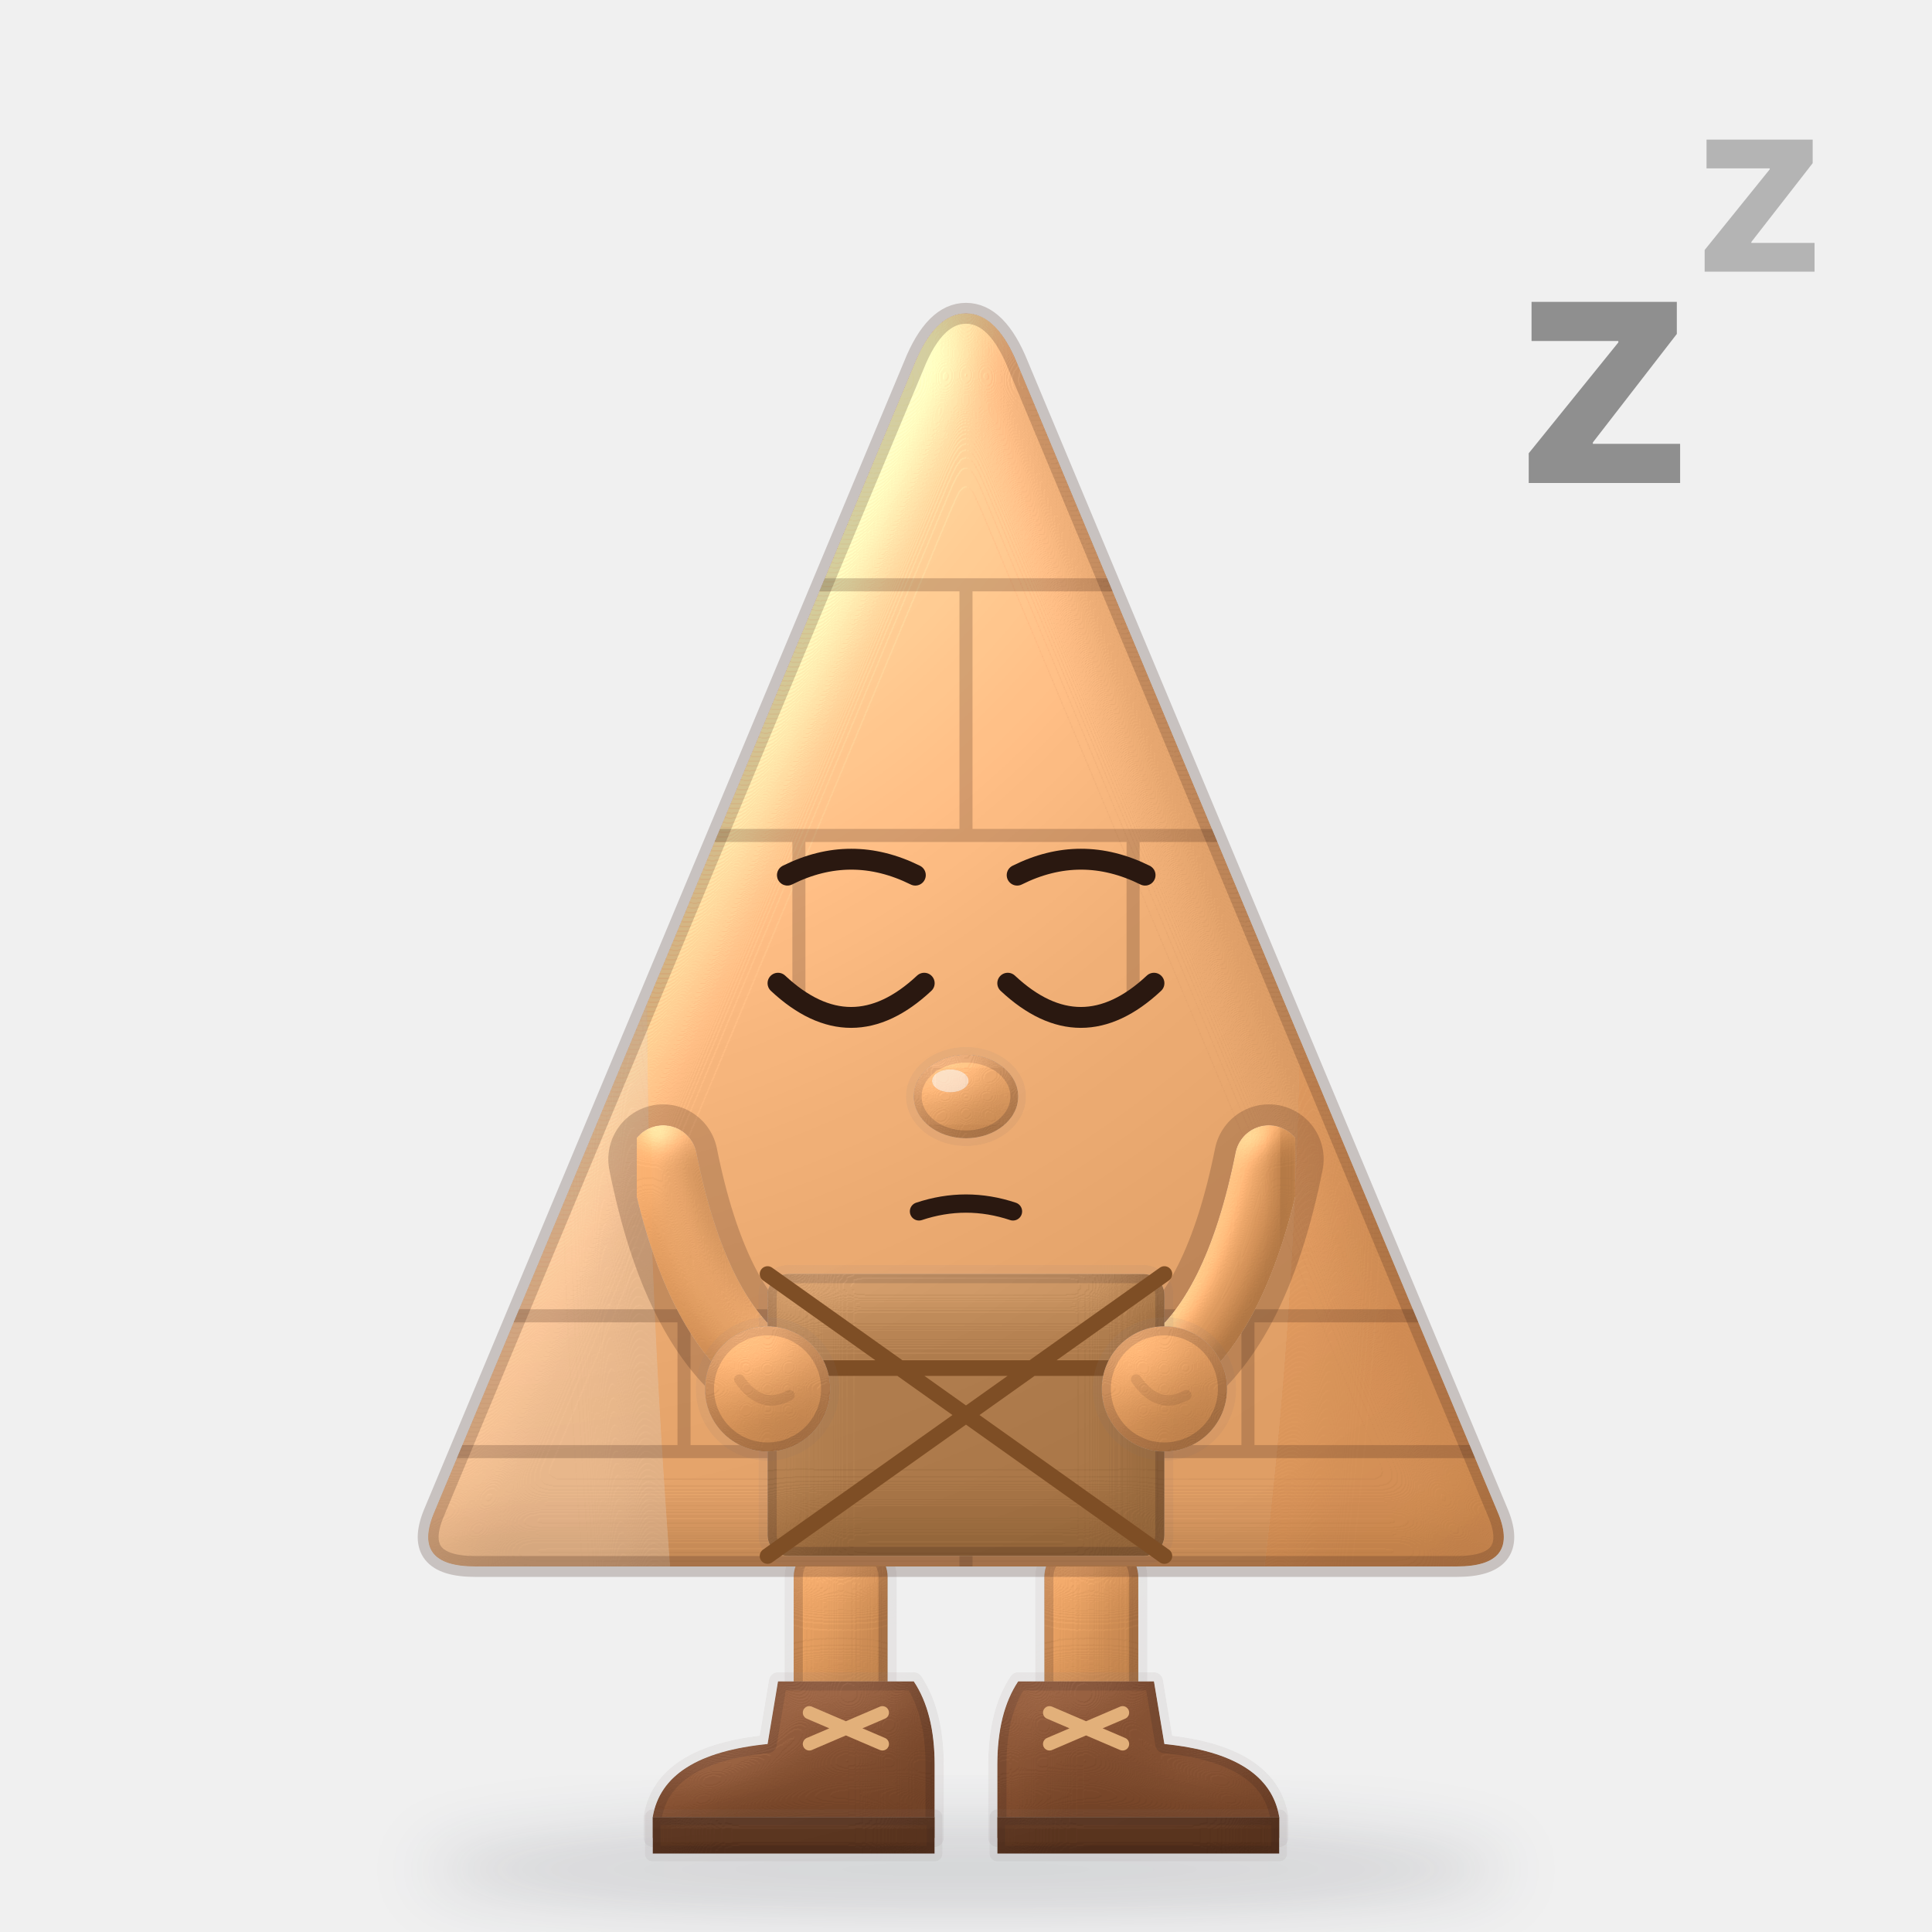
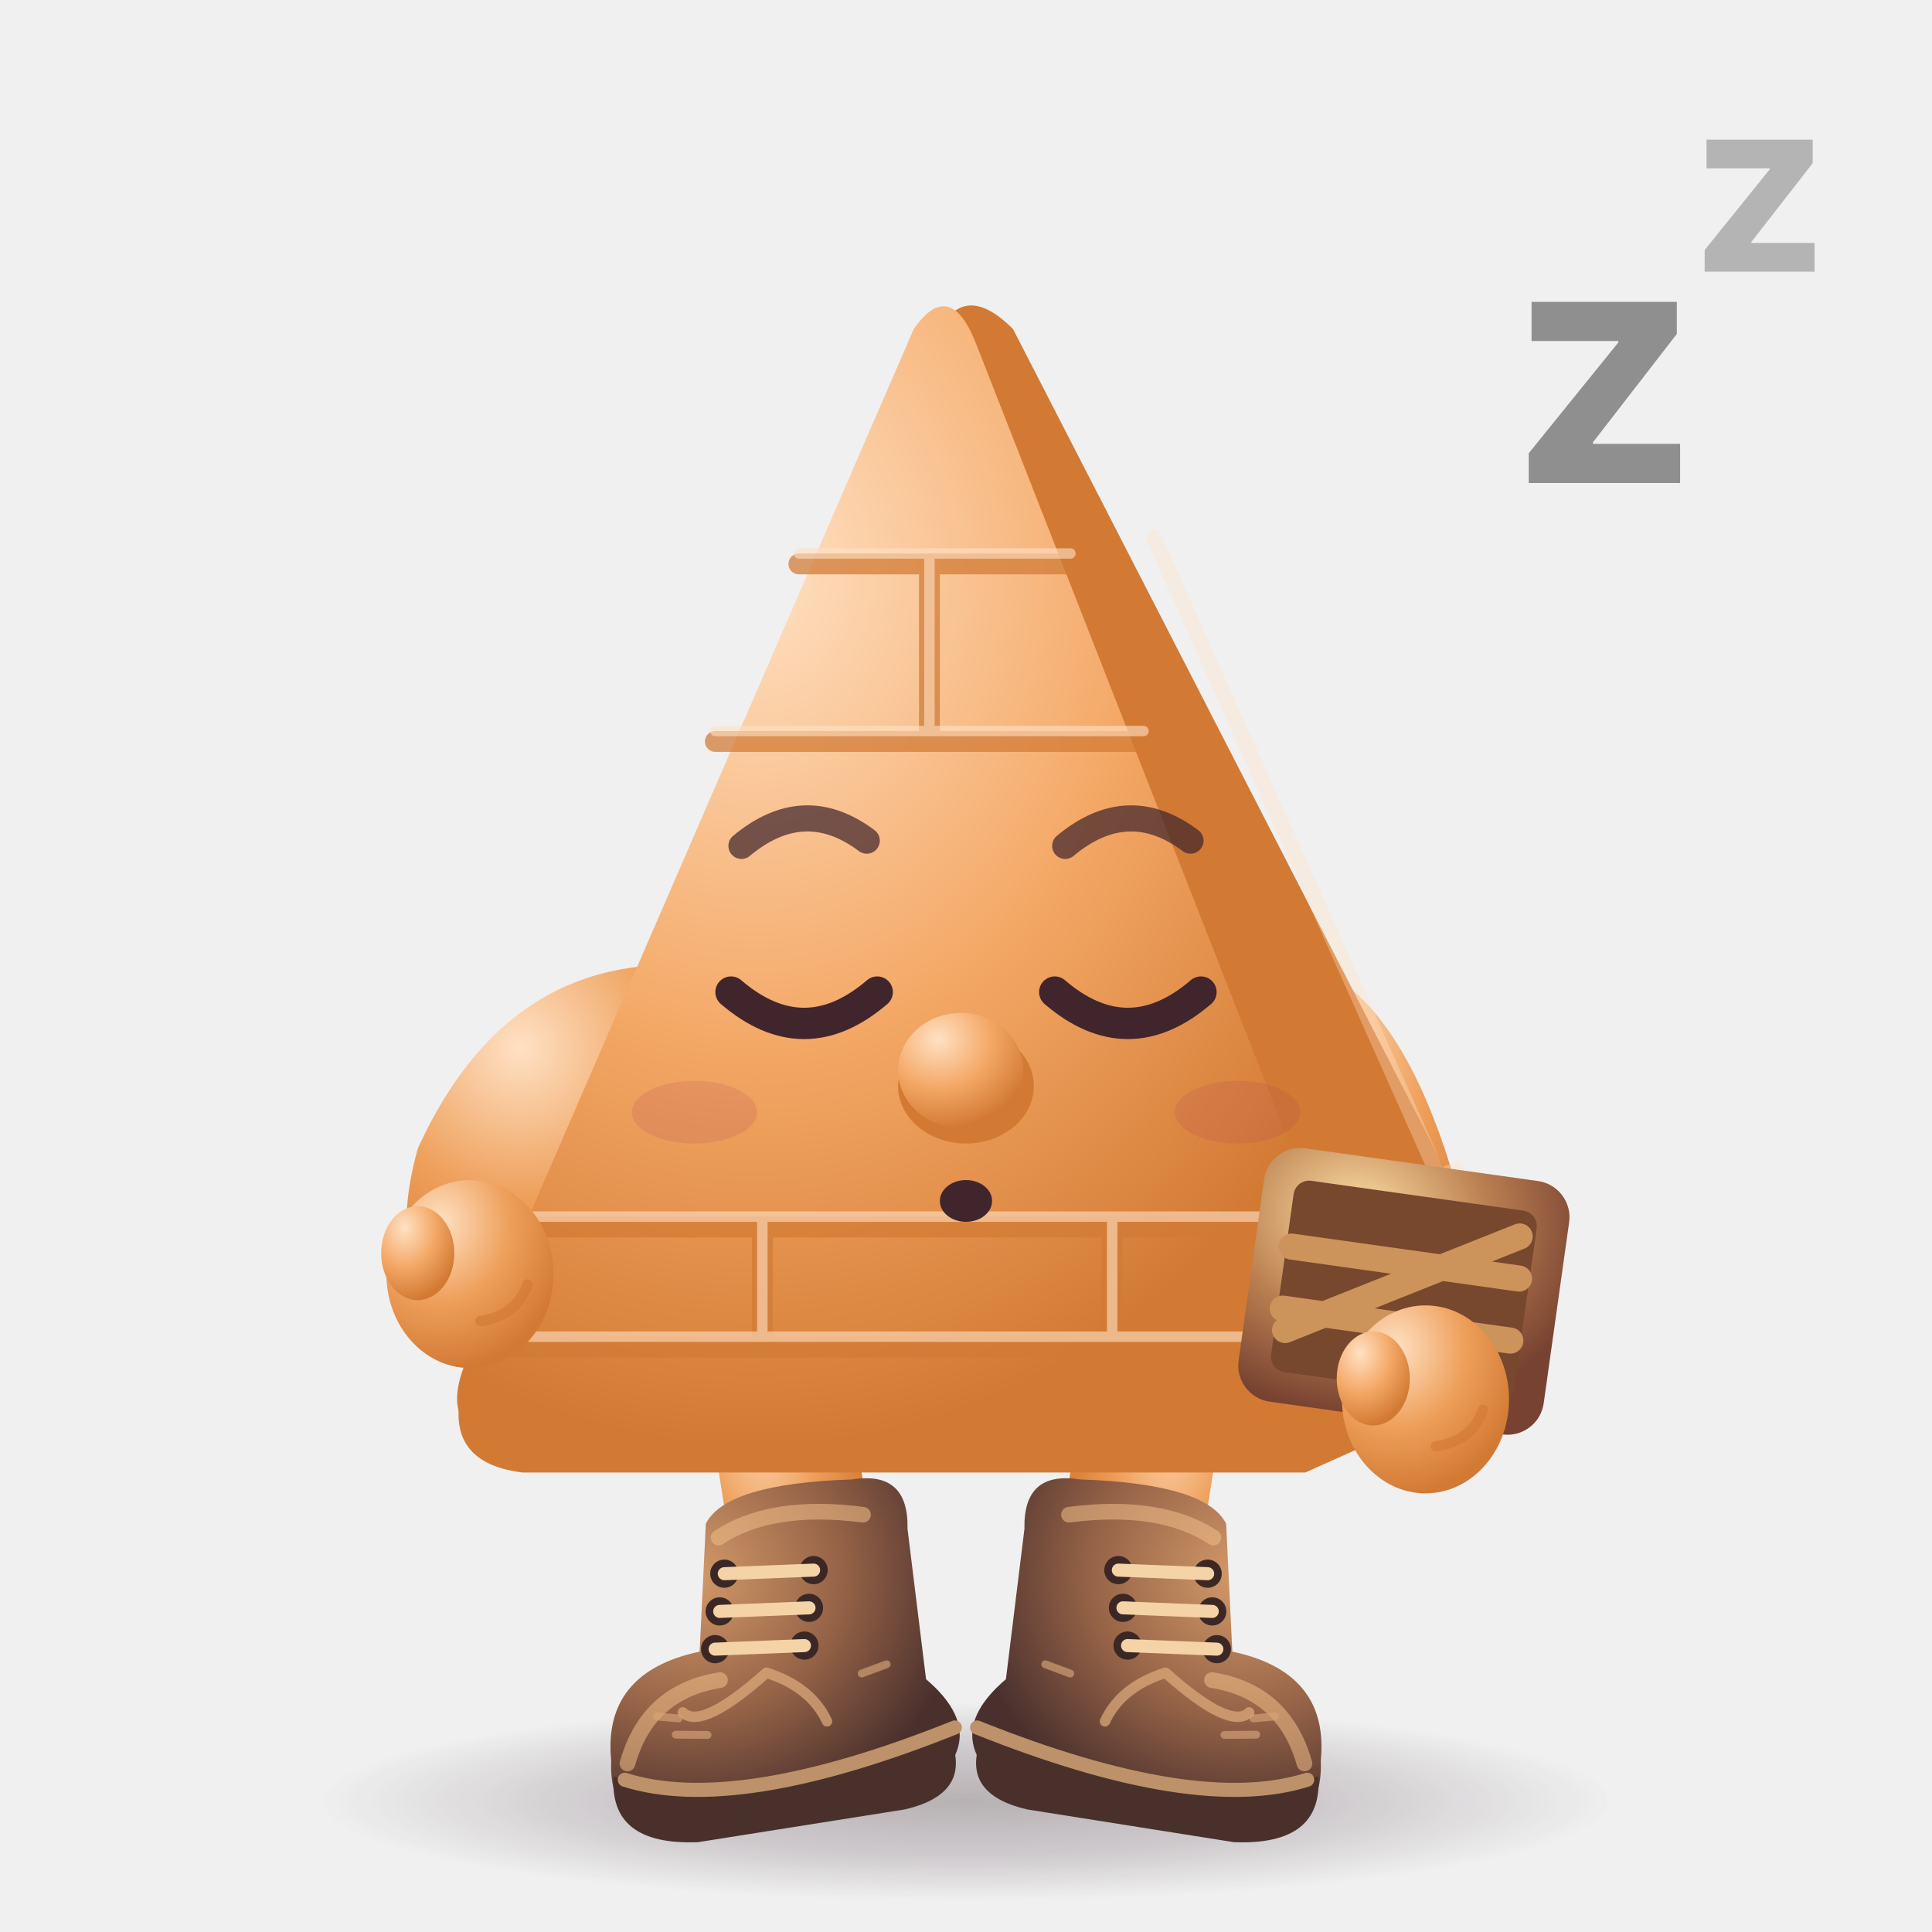
<svg xmlns="http://www.w3.org/2000/svg" viewBox="0 0 64 64" width="160" height="160" role="img" aria-label="Giza, Inventory, dropped">
  <defs>
-     <filter id="sm-giza-s" x="-50%" y="-50%" width="200%" height="200%">
-       <feGaussianBlur stdDeviation="6" />
-     </filter>
-     <filter id="sm-giza-clay" x="-25%" y="-25%" width="150%" height="150%" color-interpolation-filters="sRGB">
-       <feGaussianBlur in="SourceAlpha" stdDeviation="7" result="b" />
-       <feDiffuseLighting in="b" surfaceScale="6" diffuseConstant="1.15" lighting-color="#fff" result="d">
-         <feDistantLight azimuth="235" elevation="48" />
-       </feDiffuseLighting>
-       <feComposite in="d" in2="SourceAlpha" operator="in" result="d2" />
-       <feBlend in="SourceGraphic" in2="d2" mode="multiply" result="m" />
-       <feSpecularLighting in="b" surfaceScale="6" specularConstant=".55" specularExponent="22" lighting-color="#fff" result="s">
-         <fePointLight x="40" y="20" z="260" />
-       </feSpecularLighting>
-       <feComposite in="s" in2="SourceAlpha" operator="in" result="s2" />
-       <feComposite in="m" in2="s2" operator="arithmetic" k2="1" k3=".85" result="lit" />
-       <feComposite in="lit" in2="SourceAlpha" operator="in" />
-     </filter>
-     <filter id="sm-giza-tube" x="-25%" y="-25%" width="150%" height="150%" color-interpolation-filters="sRGB">
-       <feGaussianBlur in="SourceAlpha" stdDeviation="3" result="b" />
-       <feDiffuseLighting in="b" surfaceScale="4" diffuseConstant="1.15" lighting-color="#fff" result="d">
-         <feDistantLight azimuth="235" elevation="48" />
-       </feDiffuseLighting>
-       <feComposite in="d" in2="SourceAlpha" operator="in" result="d2" />
-       <feBlend in="SourceGraphic" in2="d2" mode="multiply" result="m" />
-       <feSpecularLighting in="b" surfaceScale="4" specularConstant=".55" specularExponent="22" lighting-color="#fff" result="s">
-         <fePointLight x="40" y="20" z="260" />
-       </feSpecularLighting>
-       <feComposite in="s" in2="SourceAlpha" operator="in" result="s2" />
-       <feComposite in="m" in2="s2" operator="arithmetic" k2="1" k3=".85" result="lit" />
-       <feComposite in="lit" in2="SourceAlpha" operator="in" />
-     </filter>
+     <radialGradient id="sm-giza-clay" cx="32%" cy="23%" r="78%">
+       <stop offset="0" stop-color="#FFE1C4" />
+       <stop offset="0.54" stop-color="#F4A866" />
+       <stop offset="1" stop-color="#D27A34" />
+     </radialGradient>
+     <radialGradient id="sm-giza-arm" cx="32%" cy="23%" r="78%">
+       <stop offset="0" stop-color="#FFE1C4" />
+       <stop offset="0.54" stop-color="#EE9F5A" />
+       <stop offset="1" stop-color="#D27A34" />
+     </radialGradient>
+     <radialGradient id="sm-giza-recess" cx="32%" cy="23%" r="78%">
+       <stop offset="0" stop-color="#D27A34" />
+       <stop offset="0.54" stop-color="#D27A34" />
+       <stop offset="1" stop-color="#594454" />
+     </radialGradient>
+     <radialGradient id="sm-giza-boot" cx="32%" cy="23%" r="78%">
+       <stop offset="0" stop-color="#d39a69" />
+       <stop offset="0.54" stop-color="#966347" />
+       <stop offset="1" stop-color="#4a302d" />
+     </radialGradient>
+     <radialGradient id="sm-giza-wood" cx="32%" cy="23%" r="78%">
+       <stop offset="0" stop-color="#ffe0a6" />
+       <stop offset="0.54" stop-color="#bb8051" />
+       <stop offset="1" stop-color="#774231" />
+     </radialGradient>
+     <radialGradient id="sm-giza-gold" cx="32%" cy="23%" r="78%">
+       <stop offset="0" stop-color="#fff5bb" />
+       <stop offset="0.54" stop-color="#ebba54" />
+       <stop offset="1" stop-color="#aa612e" />
+     </radialGradient>
+     <radialGradient id="sm-giza-red" cx="32%" cy="23%" r="78%">
+       <stop offset="0" stop-color="#ffb3a4" />
+       <stop offset="0.54" stop-color="#e47065" />
+       <stop offset="1" stop-color="#a53247" />
+     </radialGradient>
+     <radialGradient id="sm-giza-white" cx="32%" cy="23%" r="78%">
+       <stop offset="0" stop-color="#fffef9" />
+       <stop offset="0.54" stop-color="#fff6e8" />
+       <stop offset="1" stop-color="#c9a8a5" />
+     </radialGradient>
+     <radialGradient id="sm-giza-iris" cx="32%" cy="23%" r="78%">
+       <stop offset="0" stop-color="#d9ab73" />
+       <stop offset="0.54" stop-color="#905837" />
+       <stop offset="1" stop-color="#4b2b29" />
+     </radialGradient>
+     <radialGradient id="sm-giza-floor">
+       <stop stop-color="#38252e" stop-opacity=".31" />
+       <stop offset=".55" stop-color="#483442" stop-opacity=".2" />
+       <stop offset="1" stop-color="#483442" stop-opacity="0" />
+     </radialGradient>
  </defs>
  <g transform="scale(0.17297) translate(35 0)">
-     <ellipse cx="150" cy="358" rx="104" ry="9" fill="#1B2430" opacity=".14" filter="url(#sm-giza-s)" />
-     <rect x="117" y="296" width="18" height="34" rx="6" fill="#EE9F5A" stroke="#3B2418" stroke-opacity=".22" stroke-width="3.5" filter="url(#sm-giza-clay)" />
-     <rect x="165" y="296" width="18" height="34" rx="6" fill="#EE9F5A" stroke="#3B2418" stroke-opacity=".22" stroke-width="3.5" filter="url(#sm-giza-clay)" />
-     <path d="M140 322 L114 322 L112 334 Q92 336 90 348 L90 352 L144 352 L144 338 Q144 328 140 322 Z" fill="#8A4E2B" stroke="#3B2418" stroke-opacity=".22" stroke-width="3.5" stroke-linejoin="round" filter="url(#sm-giza-clay)" />
-     <path d="M144 348 L90 348 L90 355 L144 355 Z" fill="#5E3219" stroke="#3B2418" stroke-opacity=".22" stroke-width="3" stroke-linejoin="round" filter="url(#sm-giza-clay)" />
-     <path d="M134 328 L120 334 M120 328 L134 334" fill="none" stroke="#E2B07A" stroke-width="2.5" stroke-linecap="round" stroke-linejoin="round" />
-     <path d="M160 322 L186 322 L188 334 Q208 336 210 348 L210 352 L156 352 L156 338 Q156 328 160 322 Z" fill="#8A4E2B" stroke="#3B2418" stroke-opacity=".22" stroke-width="3.5" stroke-linejoin="round" filter="url(#sm-giza-clay)" />
-     <path d="M156 348 L210 348 L210 355 L156 355 Z" fill="#5E3219" stroke="#3B2418" stroke-opacity=".22" stroke-width="3" stroke-linejoin="round" filter="url(#sm-giza-clay)" />
-     <path d="M166 328 L180 334 M180 328 L166 334" fill="none" stroke="#E2B07A" stroke-width="2.5" stroke-linecap="round" stroke-linejoin="round" />
-     <clipPath id="sm-giza-c">
-       <path d="M150 60 Q156 60 160 70 L252 290 Q256 300 244 300 L56 300 Q44 300 48 290 L140 70 Q144 60 150 60 Z" />
-     </clipPath>
-     <path d="M150 60 Q156 60 160 70 L252 290 Q256 300 244 300 L56 300 Q44 300 48 290 L140 70 Q144 60 150 60 Z" fill="#F4A866" filter="url(#sm-giza-clay)" />
-     <g clip-path="url(#sm-giza-c)">
-       <path d="M200 0 L340 0 L340 370 L196 370 Q230 200 200 0 Z" fill="#D27A34" opacity="0.32" filter="url(#sm-giza-clay)" />
-       <path d="M0 0 L104 0 Q76 160 100 370 L0 370 Z" fill="#FFE1C4" opacity="0.4" filter="url(#sm-giza-clay)" />
-       <path d="M30 112 L270 112 M30 160 L270 160 M30 252 L270 252 M30 278 L270 278 M150 112 L150 160 M118 160 L118 192 M182 160 L182 192 M96 252 L96 278 M204 252 L204 278 M150 278 L150 300" fill="none" stroke="#3B2418" stroke-opacity=".22" stroke-width="2.5" stroke-linecap="round" stroke-linejoin="round" />
+     <ellipse cx="150" cy="345" rx="123" ry="19" fill="url(#sm-giza-floor)" />
+     <g transform="translate(119 302) rotate(-9) scale(1 1)">
+       <rect x="-13" y="-53" width="27" height="71" rx="13" fill="url(#sm-giza-arm)" />
+       <path d="M-17-13Q-12-20 12-17Q23-17 21-6L20 23Q32 37 14 45H-27Q-45 44-42 29Q-41 12-22 11Z" fill="url(#sm-giza-boot)" />
+       <path d="M-42 32Q-24 42 22 32Q27 46 12 47H-28Q-45 45-42 32Z" fill="#49302b" />
+       <path d="M-40 33Q-20 43 24 33" fill="none" stroke="#bd9169" stroke-width="2.7" stroke-linecap="round" stroke-linejoin="round" />
+       <path d="M-39 30Q-33 17-19 17M-15-10Q-4-15 13-10" fill="none" stroke="#f1bd89" stroke-width="3" opacity="0.55" stroke-linecap="round" stroke-linejoin="round" />
+       <ellipse cx="-15" cy="-3" rx="2.7" ry="2.7" fill="#3b2826" />
+       <ellipse cx="2" cy="-1" rx="2.7" ry="2.7" fill="#3b2826" />
+       <path d="M-15 -3l17 2" fill="none" stroke="#f4d3a6" stroke-width="2.5" stroke-linecap="round" stroke-linejoin="round" />
+       <ellipse cx="-17" cy="4" rx="2.7" ry="2.7" fill="#3b2826" />
+       <ellipse cx="0" cy="6" rx="2.7" ry="2.7" fill="#3b2826" />
+       <path d="M-17 4l17 2" fill="none" stroke="#f4d3a6" stroke-width="2.5" stroke-linecap="round" stroke-linejoin="round" />
+       <ellipse cx="-19" cy="11" rx="2.7" ry="2.7" fill="#3b2826" />
+       <ellipse cx="-2" cy="13" rx="2.7" ry="2.7" fill="#3b2826" />
+       <path d="M-19 11l17 2" fill="none" stroke="#f4d3a6" stroke-width="2.5" stroke-linecap="round" stroke-linejoin="round" />
+       <path d="M-10 17q-14 9-17 5M-10 17q8 4 10 11" fill="none" stroke="#dfad7d" stroke-width="2" opacity="0.7" stroke-linecap="round" stroke-linejoin="round" />
+       <path d="M-29 26l6 1m-9-5l4 1m36-3l5-1" fill="none" stroke="#d5a47a" stroke-width="1.5" opacity="0.65" stroke-linecap="round" stroke-linejoin="round" />
    </g>
-     <path d="M150 60 Q156 60 160 70 L252 290 Q256 300 244 300 L56 300 Q44 300 48 290 L140 70 Q144 60 150 60 Z" fill="none" stroke="#3B2418" stroke-opacity=".22" stroke-width="4" stroke-linecap="round" stroke-linejoin="round" />
-     <ellipse cx="150" cy="210" rx="10" ry="8" fill="#EE9F5A" stroke="#3B2418" stroke-opacity=".22" stroke-width="3" filter="url(#sm-giza-clay)" />
-     <ellipse cx="147" cy="207" rx="3.5" ry="2.2" fill="#fff" opacity=".55" filter="url(#sm-giza-clay)" />
-     <g>
-       <path d="M114 188.3 Q128 201.4 142 188.3" fill="none" stroke="#2A1810" stroke-width="4" stroke-linecap="round" />
-       <path d="M158 188.3 Q172 201.4 186 188.3" fill="none" stroke="#2A1810" stroke-width="4" stroke-linecap="round" />
+     <g transform="translate(181 302) rotate(9) scale(-1 1)">
+       <rect x="-13" y="-53" width="27" height="71" rx="13" fill="url(#sm-giza-arm)" />
+       <path d="M-17-13Q-12-20 12-17Q23-17 21-6L20 23Q32 37 14 45H-27Q-45 44-42 29Q-41 12-22 11Z" fill="url(#sm-giza-boot)" />
+       <path d="M-42 32Q-24 42 22 32Q27 46 12 47H-28Q-45 45-42 32Z" fill="#49302b" />
+       <path d="M-40 33Q-20 43 24 33" fill="none" stroke="#bd9169" stroke-width="2.7" stroke-linecap="round" stroke-linejoin="round" />
+       <path d="M-39 30Q-33 17-19 17M-15-10Q-4-15 13-10" fill="none" stroke="#f1bd89" stroke-width="3" opacity="0.55" stroke-linecap="round" stroke-linejoin="round" />
+       <ellipse cx="-15" cy="-3" rx="2.7" ry="2.7" fill="#3b2826" />
+       <ellipse cx="2" cy="-1" rx="2.7" ry="2.7" fill="#3b2826" />
+       <path d="M-15 -3l17 2" fill="none" stroke="#f4d3a6" stroke-width="2.5" stroke-linecap="round" stroke-linejoin="round" />
+       <ellipse cx="-17" cy="4" rx="2.7" ry="2.7" fill="#3b2826" />
+       <ellipse cx="0" cy="6" rx="2.7" ry="2.7" fill="#3b2826" />
+       <path d="M-17 4l17 2" fill="none" stroke="#f4d3a6" stroke-width="2.5" stroke-linecap="round" stroke-linejoin="round" />
+       <ellipse cx="-19" cy="11" rx="2.7" ry="2.7" fill="#3b2826" />
+       <ellipse cx="-2" cy="13" rx="2.7" ry="2.7" fill="#3b2826" />
+       <path d="M-19 11l17 2" fill="none" stroke="#f4d3a6" stroke-width="2.5" stroke-linecap="round" stroke-linejoin="round" />
+       <path d="M-10 17q-14 9-17 5M-10 17q8 4 10 11" fill="none" stroke="#dfad7d" stroke-width="2" opacity="0.7" stroke-linecap="round" stroke-linejoin="round" />
+       <path d="M-29 26l6 1m-9-5l4 1m36-3l5-1" fill="none" stroke="#d5a47a" stroke-width="1.5" opacity="0.65" stroke-linecap="round" stroke-linejoin="round" />
    </g>
-     <path d="M115.8 167.6 Q128 161.5 140.3 167.6 M184.3 167.6 Q172 161.5 159.8 167.6" fill="none" stroke="#2A1810" stroke-width="4" stroke-linecap="round" />
-     <path d="M141 232 Q150 229 159 232" fill="none" stroke="#2A1810" stroke-width="3.5" stroke-linecap="round" />
-     <path d="M92 222 Q98 252 112 262" fill="none" stroke="#3B2418" stroke-opacity=".22" stroke-width="21" stroke-linecap="round" stroke-linejoin="round" />
-     <path d="M92 222 Q98 252 112 262" fill="none" stroke="#EE9F5A" stroke-width="13" stroke-linecap="round" stroke-linejoin="round" filter="url(#sm-giza-tube)" />
-     <path d="M208 222 Q202 252 188 262" fill="none" stroke="#3B2418" stroke-opacity=".22" stroke-width="21" stroke-linecap="round" stroke-linejoin="round" />
-     <path d="M208 222 Q202 252 188 262" fill="none" stroke="#EE9F5A" stroke-width="13" stroke-linecap="round" stroke-linejoin="round" filter="url(#sm-giza-tube)" />
-     <rect x="112" y="244" width="76" height="54" rx="4" fill="#B57A43" stroke="#3B2418" stroke-opacity=".22" stroke-width="3.5" filter="url(#sm-giza-clay)" />
-     <path d="M112 244 L188 298 M188 244 L112 298 M112 262 L188 262" fill="none" stroke="#7E4E25" stroke-width="3" stroke-linecap="round" stroke-linejoin="round" />
-     <circle cx="112" cy="266" r="12" fill="#EE9F5A" stroke="#3B2418" stroke-opacity=".22" stroke-width="3.5" filter="url(#sm-giza-clay)" />
-     <path d="M106.6 264.2 Q110.8 270.2 116.2 267.2" fill="none" stroke="#3B2418" stroke-opacity=".22" stroke-width="2" stroke-linecap="round" opacity=".5" />
-     <circle cx="188" cy="266" r="12" fill="#EE9F5A" stroke="#3B2418" stroke-opacity=".22" stroke-width="3.5" filter="url(#sm-giza-clay)" />
-     <path d="M182.6 264.2 Q186.8 270.2 192.2 267.2" fill="none" stroke="#3B2418" stroke-opacity=".22" stroke-width="2" stroke-linecap="round" opacity=".5" />
+     <path d="M111 187Q65 176 45 220Q37 249 59 254Q76 247 76 225L110 211Z" fill="url(#sm-giza-arm)" />
+     <path d="M207 183Q238 183 250 255L232 270Q219 209 204 222Z" fill="url(#sm-giza-arm)" />
+     <path d="M145 63Q150 54 159 63L250 240Q261 258 244 269L215 282H65Q49 280 54 264Z" fill="#D27A34" />
+     <path d="M140 63Q147 53 152 66L228 260Q235 275 218 276H65Q47 276 55 259Z" fill="url(#sm-giza-clay)" />
+     <path d="M118 108H170M102 142H184M67 235H218M57 258H227M143 108V141M111 236V257M178 236V257" fill="none" stroke="#D27A34" stroke-width="4" opacity="0.73" stroke-linecap="round" stroke-linejoin="round" />
+     <g transform="translate(0 -2)">
+       <path d="M118 108H170M102 142H184M67 235H218M57 258H227M143 108V141M111 236V257M178 236V257" fill="none" stroke="#FFE1C4" stroke-width="2" opacity="0.6" stroke-linecap="round" stroke-linejoin="round" />
+     </g>
+     <path d="M186 103L248 242M220 234L244 224M227 255L253 244" fill="none" stroke="#FFE1C4" stroke-width="3" opacity="0.34" stroke-linecap="round" stroke-linejoin="round" />
+     <ellipse cx="55" cy="244" rx="16" ry="18" fill="url(#sm-giza-arm)" />
+     <ellipse cx="45" cy="240" rx="7" ry="9" fill="url(#sm-giza-clay)" />
+     <path d="M57 253q7 -1 9 -7" fill="none" stroke="#D27A34" stroke-width="2" opacity="0.65" stroke-linecap="round" stroke-linejoin="round" />
+     <g transform="translate(150 190)">
+       <ellipse cx="-52" cy="23" rx="12" ry="6" fill="#a63655" opacity=".15" />
+       <ellipse cx="52" cy="23" rx="12" ry="6" fill="#a63655" opacity=".15" />
+       <g>
+         <g transform="translate(-31 0)">
+           <path d="M-12 -28Q0 -38 12 -29" fill="none" stroke="#41252C" stroke-width="5" opacity="0.72" stroke-linecap="round" stroke-linejoin="round" />
+           <path d="M-14 0Q0 12 14 0" fill="none" stroke="#41252C" stroke-width="6" stroke-linecap="round" stroke-linejoin="round" />
+         </g>
+         <g transform="translate(31 0)">
+           <path d="M-12 -28Q0 -38 12 -29" fill="none" stroke="#41252C" stroke-width="5" opacity="0.72" stroke-linecap="round" stroke-linejoin="round" />
+           <path d="M-14 0Q0 12 14 0" fill="none" stroke="#41252C" stroke-width="6" stroke-linecap="round" stroke-linejoin="round" />
+         </g>
+       </g>
+       <ellipse cx="0" cy="18" rx="13" ry="11" fill="#D27A34" />
+       <ellipse cx="-1" cy="15" rx="12" ry="11" fill="url(#sm-giza-clay)" />
+       <ellipse cx="0" cy="40" rx="5" ry="4" fill="#41252C" />
+     </g>
+     <g transform="rotate(8 235 250)">
+       <rect x="204" y="223" width="59" height="49" rx="7" fill="url(#sm-giza-wood)" />
+       <rect x="210" y="229" width="47" height="37" rx="3" fill="#77472e" />
+       <path d="M212 258L254 234M211 242H255M211 254H255" fill="none" stroke="#cc935b" stroke-width="5" stroke-linecap="round" stroke-linejoin="round" />
+     </g>
+     <ellipse cx="238" cy="268" rx="16" ry="18" fill="url(#sm-giza-arm)" />
+     <ellipse cx="228" cy="264" rx="7" ry="9" fill="url(#sm-giza-clay)" />
+     <path d="M240 277q7 -1 9 -7" fill="none" stroke="#D27A34" stroke-width="2" opacity="0.65" stroke-linecap="round" stroke-linejoin="round" />
  </g>
  <text x="50" y="16" font-family="Inter,system-ui,sans-serif" font-size="11" font-weight="700" fill="#8f8f8f">z</text>
  <text x="56" y="9" font-family="Inter,system-ui,sans-serif" font-size="8" font-weight="700" fill="#b4b4b4">z</text>
</svg>
